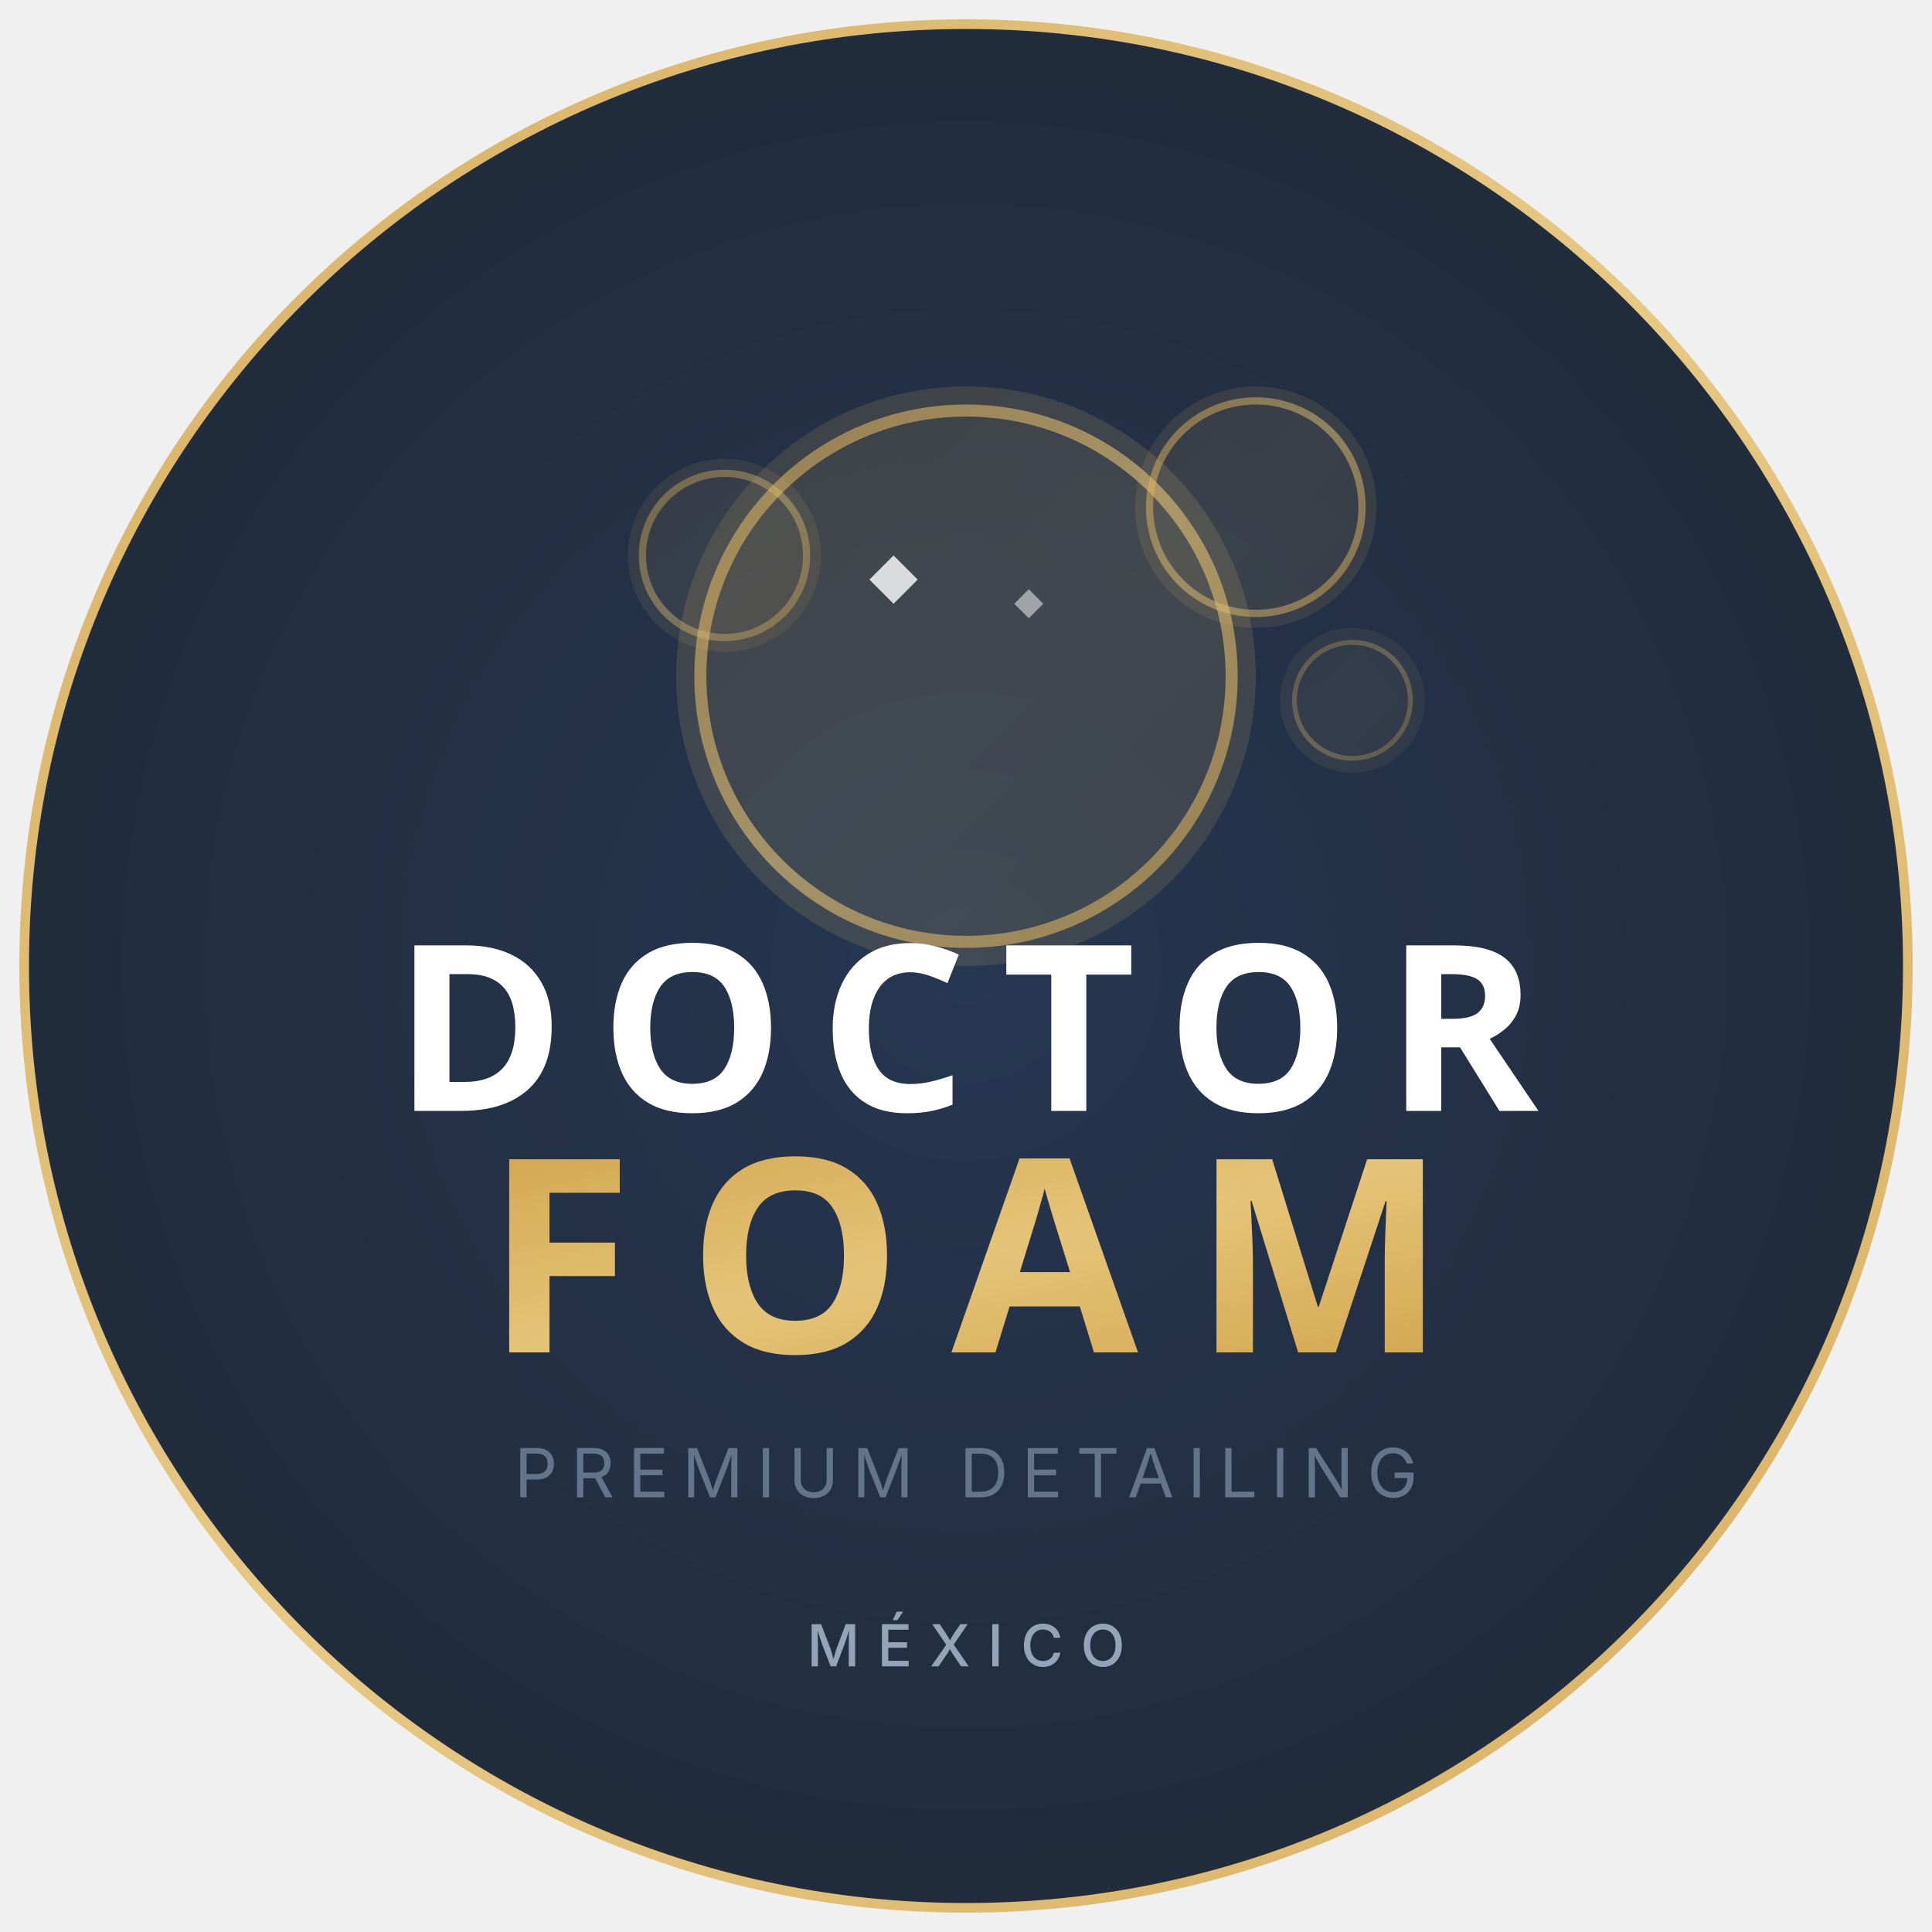
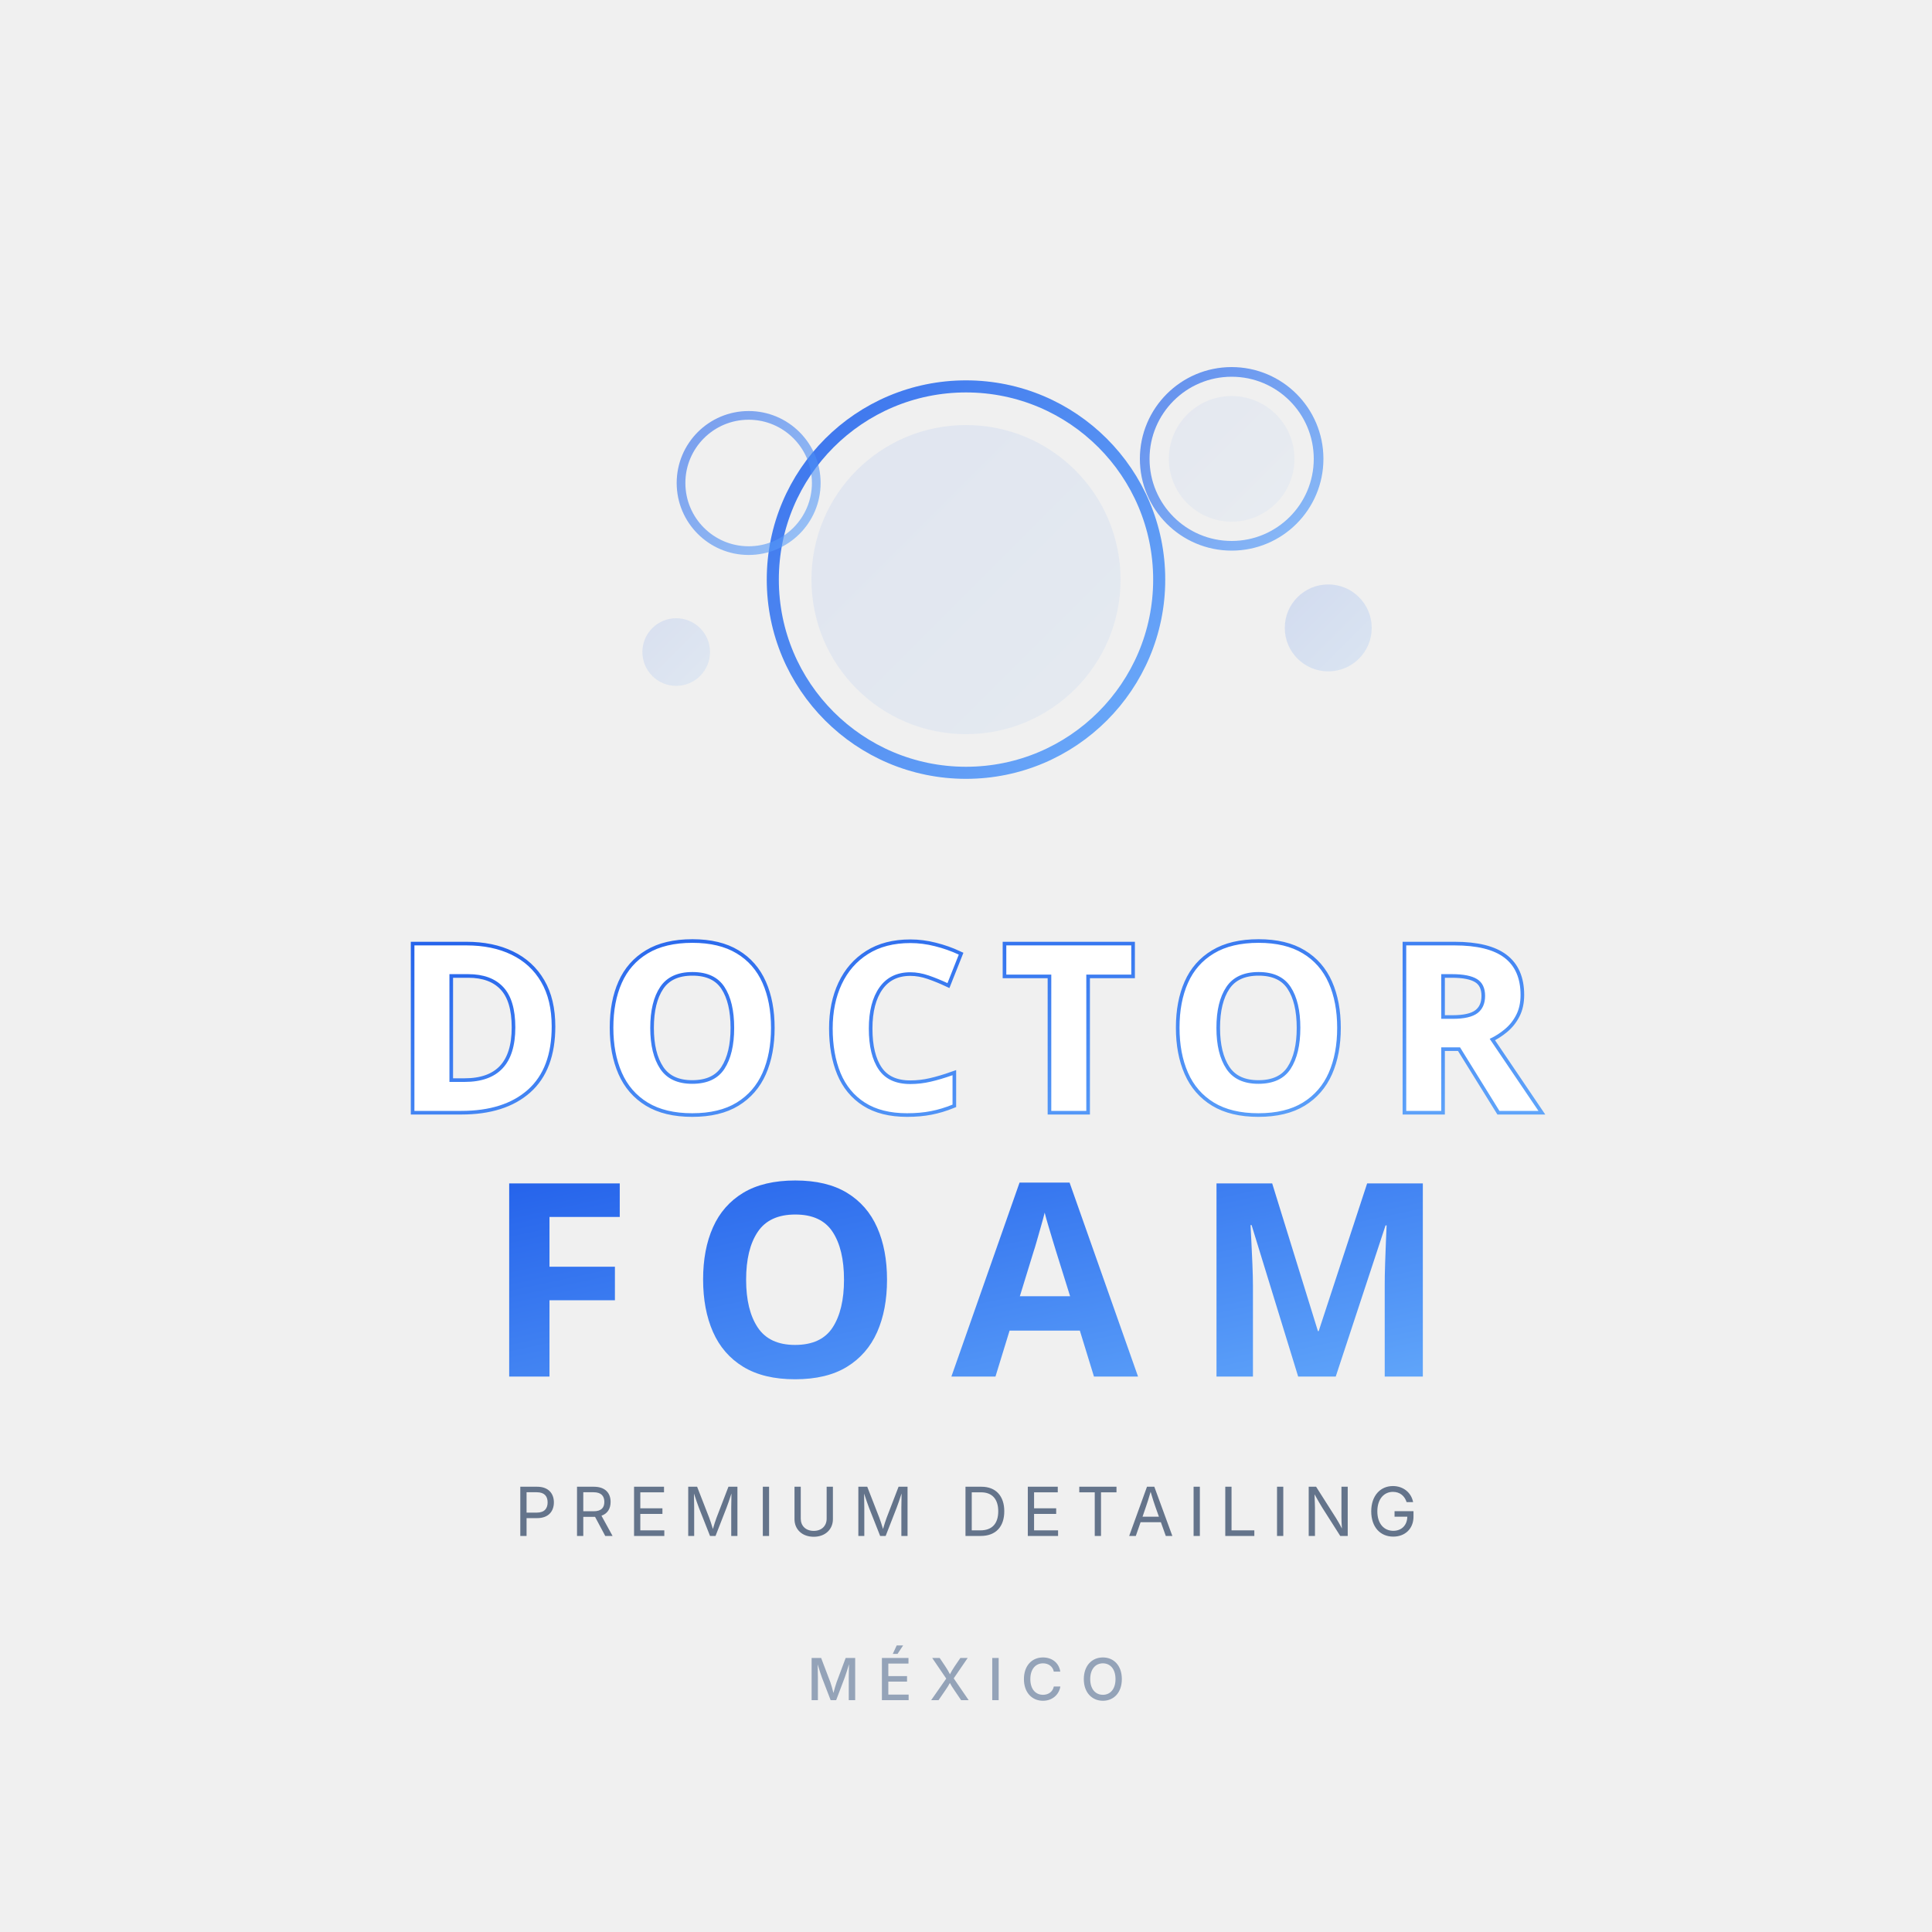
<svg xmlns="http://www.w3.org/2000/svg" viewBox="0 0 400 400" fill="none">
  <defs>
-     <linearGradient id="goldGradient" x1="0%" y1="0%" x2="100%" y2="100%">
-       <stop offset="0%" stop-color="#d4a853" />
-       <stop offset="50%" stop-color="#e5c478" />
-       <stop offset="100%" stop-color="#d4a853" />
-     </linearGradient>
-     <linearGradient id="blueGradient" x1="0%" y1="0%" x2="100%" y2="100%">
+     <linearGradient id="blueGrad" x1="0%" y1="0%" x2="100%" y2="100%">
      <stop offset="0%" stop-color="#2563eb" />
      <stop offset="100%" stop-color="#60a5fa" />
    </linearGradient>
-     <radialGradient id="bgGrad" cx="50%" cy="50%" r="50%">
-       <stop offset="0%" stop-color="#0f2240" />
-       <stop offset="100%" stop-color="#0a1628" />
-     </radialGradient>
  </defs>
-   <circle cx="200" cy="200" r="195" fill="url(#bgGrad)" stroke="url(#goldGradient)" stroke-width="2" opacity="0.9" />
-   <circle cx="200" cy="140" r="60" fill="url(#goldGradient)" opacity="0.15" />
-   <circle cx="200" cy="140" r="55" fill="none" stroke="url(#goldGradient)" stroke-width="2.5" opacity="0.6" />
-   <circle cx="260" cy="105" r="25" fill="url(#goldGradient)" opacity="0.12" />
-   <circle cx="260" cy="105" r="22" fill="none" stroke="url(#goldGradient)" stroke-width="1.5" opacity="0.5" />
-   <circle cx="150" cy="115" r="20" fill="url(#goldGradient)" opacity="0.1" />
-   <circle cx="150" cy="115" r="17" fill="none" stroke="url(#goldGradient)" stroke-width="1.5" opacity="0.4" />
-   <circle cx="280" cy="145" r="15" fill="url(#goldGradient)" opacity="0.08" />
-   <circle cx="280" cy="145" r="12" fill="none" stroke="url(#goldGradient)" stroke-width="1" opacity="0.3" />
-   <path d="M180 120 L185 115 L190 120 L185 125Z" fill="#ffffff" opacity="0.8" />
-   <path d="M210 125 L213 122 L216 125 L213 128Z" fill="#ffffff" opacity="0.5" />
-   <text x="200" y="230" text-anchor="middle" font-family="Outfit, sans-serif" font-weight="800" font-size="48" fill="#ffffff" letter-spacing="0.15em">DOCTOR</text>
-   <text x="200" y="280" text-anchor="middle" font-family="Outfit, sans-serif" font-weight="800" font-size="56" fill="url(#goldGradient)" letter-spacing="0.2em">FOAM</text>
-   <text x="200" y="310" text-anchor="middle" font-family="Inter, sans-serif" font-weight="400" font-size="14" fill="#64748b" letter-spacing="0.2em">PREMIUM DETAILING</text>
-   <line x1="120" y1="320" x2="280" y2="320" stroke="url(#goldGradient)" stroke-width="1" opacity="0.3" />
-   <text x="200" y="345" text-anchor="middle" font-family="Inter, sans-serif" font-weight="500" font-size="12" fill="#94a3b8" letter-spacing="0.3em">MÉXICO</text>
+   <circle cx="200" cy="120" r="40" fill="none" stroke="url(#blueGrad)" stroke-width="2.5" opacity="0.9" />
+   <circle cx="200" cy="120" r="32" fill="url(#blueGrad)" opacity="0.08" />
+   <circle cx="255" cy="95" r="18" fill="none" stroke="url(#blueGrad)" stroke-width="2" opacity="0.7" />
+   <circle cx="255" cy="95" r="13" fill="url(#blueGrad)" opacity="0.06" />
+   <circle cx="155" cy="100" r="14" fill="none" stroke="url(#blueGrad)" stroke-width="1.8" opacity="0.6" />
+   <circle cx="275" cy="130" r="9" fill="url(#blueGrad)" opacity="0.15" />
+   <circle cx="140" cy="135" r="7" fill="url(#blueGrad)" opacity="0.12" />
+   <text x="200" y="230" text-anchor="middle" font-family="Outfit, sans-serif" font-weight="800" font-size="48" fill="#ffffff" stroke="url(#blueGrad)" stroke-width="1.5" letter-spacing="0.15em" paint-order="stroke">DOCTOR</text>
+   <text x="200" y="285" text-anchor="middle" font-family="Outfit, sans-serif" font-weight="800" font-size="56" fill="url(#blueGrad)" letter-spacing="0.2em">FOAM</text>
+   <text x="200" y="318" text-anchor="middle" font-family="Inter, sans-serif" font-weight="400" font-size="14" fill="#64748b" letter-spacing="0.2em">PREMIUM DETAILING</text>
+   <line x1="130" y1="330" x2="270" y2="330" stroke="url(#blueGrad)" stroke-width="1" opacity="0.25" />
+   <text x="200" y="352" text-anchor="middle" font-family="Inter, sans-serif" font-weight="500" font-size="12" fill="#94a3b8" letter-spacing="0.3em">MÉXICO</text>
</svg>
